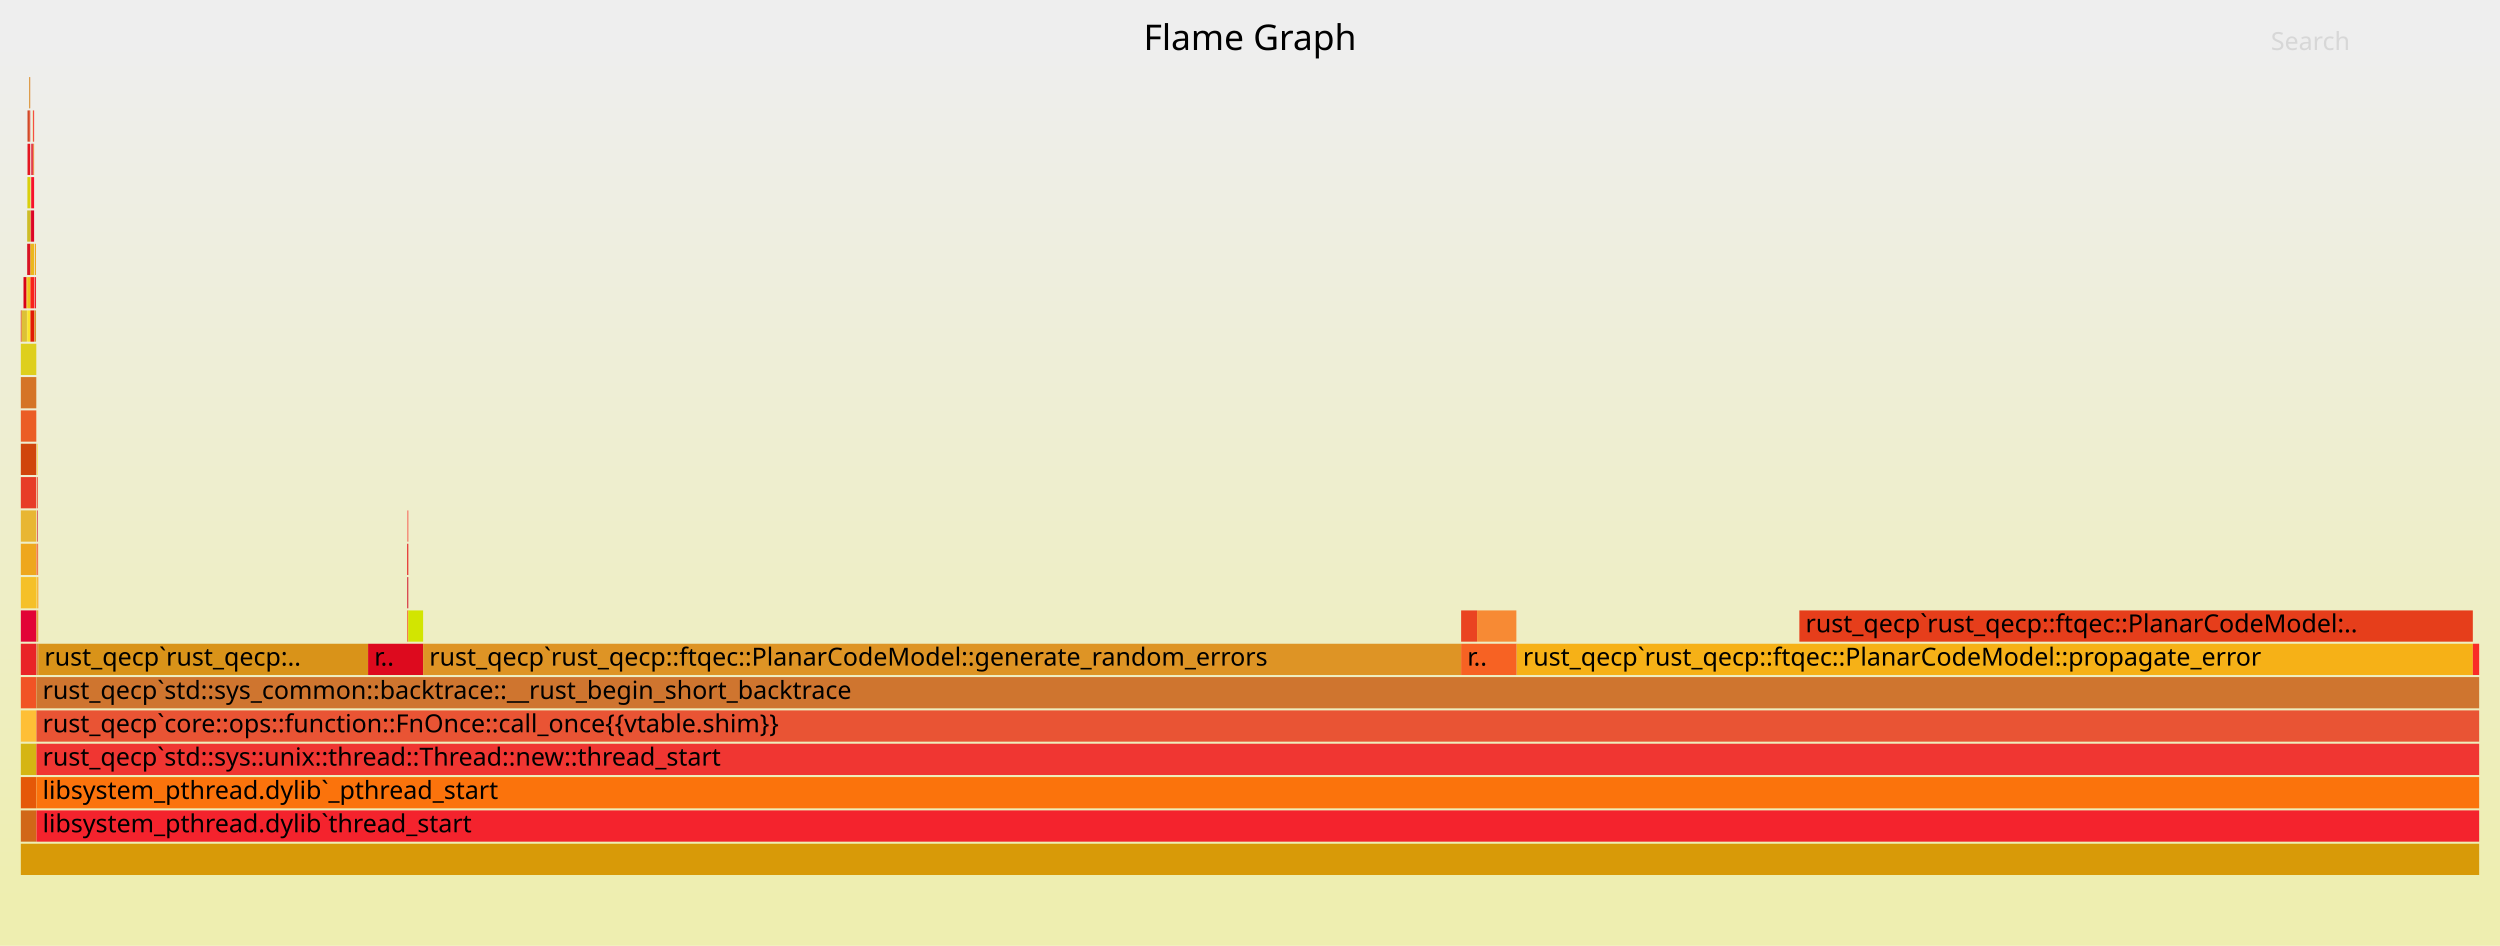
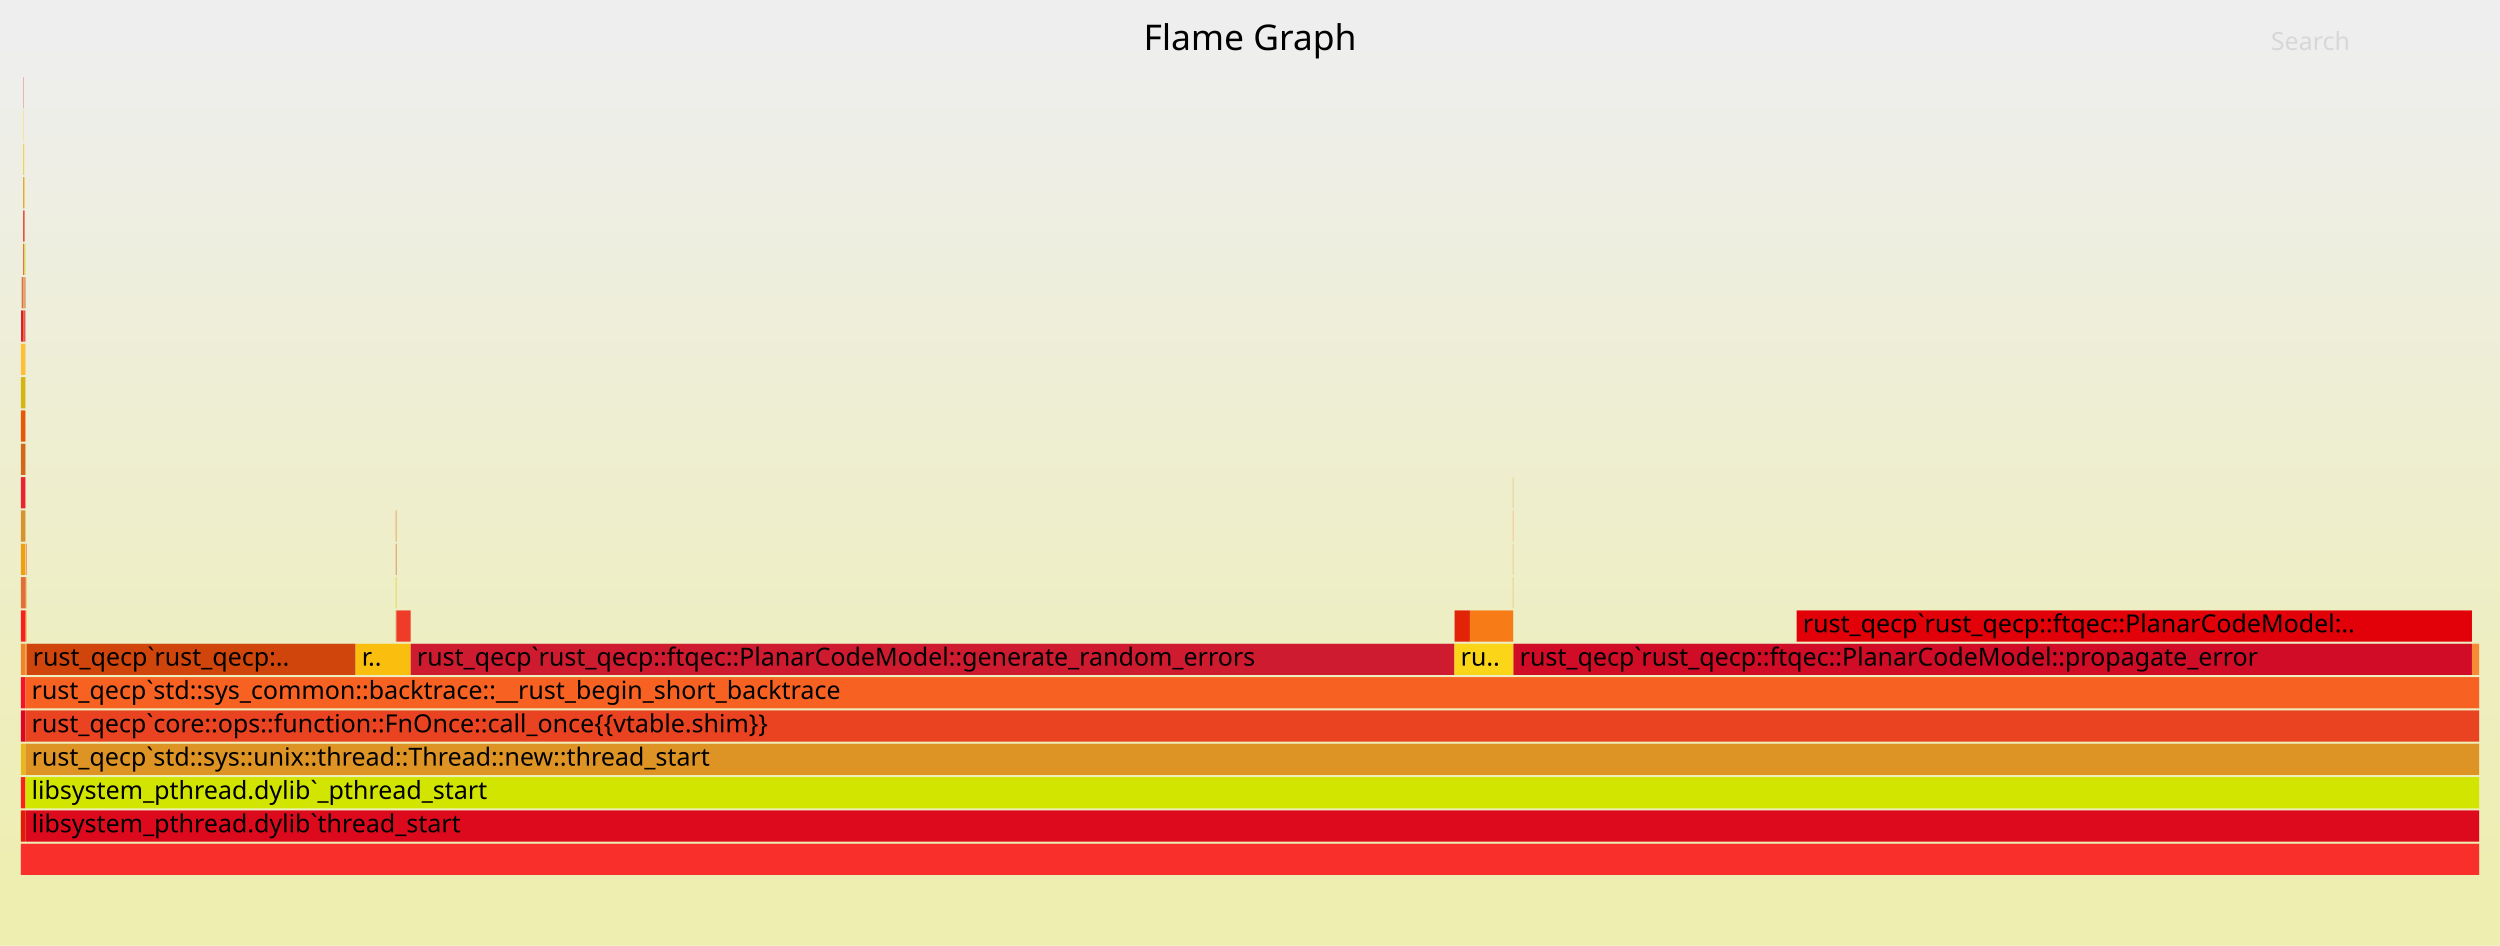
<svg xmlns="http://www.w3.org/2000/svg" xmlns:ns1="http://github.com/jonhoo/inferno" version="1.1" width="1200" height="454" viewBox="0 0 1200 454">
  <defs>
    <linearGradient id="background" y1="0" y2="1" x1="0" x2="0">
      <stop stop-color="#eeeeee" offset="5%" />
      <stop stop-color="#eeeeb0" offset="95%" />
    </linearGradient>
  </defs>
  <style type="text/css">
text { font-family:"Verdana"; font-size:12px; fill:rgb(0,0,0); }
#title { text-anchor:middle; font-size:17px; }
#search { opacity:0.1; cursor:pointer; }
#search:hover, #search.show { opacity:1; }
#subtitle { text-anchor:middle; font-color:rgb(160,160,160); }
#unzoom { cursor:pointer; }
#frames &gt; *:hover { stroke:black; stroke-width:0.5; cursor:pointer; }
.hide { display:none; }
.parent { opacity:0.5; }
</style>
  <rect x="0" y="0" width="100%" height="454" fill="url(#background)" />
  <text id="title" x="50%" y="24.00">Flame Graph</text>
  <text id="details" x="10" y="437.00"> </text>
  <text id="unzoom" class="hide" x="10" y="24.00">Reset Zoom</text>
  <text id="search" x="1090" y="24.00">Search</text>
  <text id="matched" x="1090" y="437.00"> </text>
-   <svg id="frames" x="10" width="1180" total_samples="20197">
-     <g>
-       <rect x="0%" y="149" width="0.03%" height="15" fill="rgb(227,0,7)" ns1:x="0" ns1:w="6" />
-       <text x="0.25%" y="159.50" />
-     </g>
-     <g>
-       <rect x="0.109%" y="133" width="0.124%" height="15" fill="rgb(217,0,24)" ns1:x="22" ns1:w="25" />
-       <text x="0.359%" y="143.50" />
-     </g>
-     <g>
-       <rect x="0.03%" y="149" width="0.218%" height="15" fill="rgb(221,193,54)" ns1:x="6" ns1:w="44" />
-       <text x="0.28%" y="159.50" />
-     </g>
-     <g>
-       <rect x="0.233%" y="133" width="0.015%" height="15" fill="rgb(248,212,6)" ns1:x="47" ns1:w="3" />
-       <text x="0.483%" y="143.50" />
-     </g>
-     <g>
-       <rect x="0.272%" y="53" width="0.059%" height="15" fill="rgb(208,68,35)" ns1:x="55" ns1:w="12" />
-       <text x="0.522%" y="63.50" />
-     </g>
-     <g>
-       <rect x="0.332%" y="53" width="0.02%" height="15" fill="rgb(232,128,0)" ns1:x="67" ns1:w="4" />
-       <text x="0.582%" y="63.50" />
-     </g>
-     <g>
-       <rect x="0.332%" y="37" width="0.02%" height="15" fill="rgb(207,160,47)" ns1:x="67" ns1:w="4" />
-       <text x="0.582%" y="47.50" />
-     </g>
-     <g>
-       <rect x="0.272%" y="69" width="0.109%" height="15" fill="rgb(228,23,34)" ns1:x="55" ns1:w="22" />
-       <text x="0.522%" y="79.50" />
-     </g>
-     <g>
-       <rect x="0.351%" y="53" width="0.03%" height="15" fill="rgb(218,30,26)" ns1:x="71" ns1:w="6" />
-       <text x="0.602%" y="63.50" />
-     </g>
-     <g>
-       <rect x="0.351%" y="37" width="0.03%" height="15" fill="rgb(220,122,19)" ns1:x="71" ns1:w="6" />
-       <text x="0.602%" y="47.50" />
-     </g>
-     <g>
-       <rect x="0.258%" y="149" width="0.134%" height="15" fill="rgb(250,228,42)" ns1:x="52" ns1:w="27" />
-       <text x="0.507%" y="159.50" />
-     </g>
-     <g>
-       <rect x="0.258%" y="133" width="0.134%" height="15" fill="rgb(240,193,28)" ns1:x="52" ns1:w="27" />
-       <text x="0.507%" y="143.50" />
-     </g>
-     <g>
-       <rect x="0.258%" y="117" width="0.134%" height="15" fill="rgb(216,20,37)" ns1:x="52" ns1:w="27" />
-       <text x="0.507%" y="127.50" />
-     </g>
-     <g>
-       <rect x="0.258%" y="101" width="0.134%" height="15" fill="rgb(206,188,39)" ns1:x="52" ns1:w="27" />
-       <text x="0.507%" y="111.50" />
-     </g>
-     <g>
-       <rect x="0.267%" y="85" width="0.124%" height="15" fill="rgb(217,207,13)" ns1:x="54" ns1:w="25" />
-       <text x="0.517%" y="95.50" />
-     </g>
-     <g>
-       <rect x="0.391%" y="101" width="0.015%" height="15" fill="rgb(231,73,38)" ns1:x="79" ns1:w="3" />
-       <text x="0.641%" y="111.50" />
-     </g>
-     <g>
-       <rect x="0.426%" y="69" width="0.059%" height="15" fill="rgb(225,20,46)" ns1:x="86" ns1:w="12" />
-       <text x="0.676%" y="79.50" />
-     </g>
-     <g>
-       <rect x="0.485%" y="69" width="0.02%" height="15" fill="rgb(210,31,41)" ns1:x="98" ns1:w="4" />
-       <text x="0.735%" y="79.50" />
-     </g>
-     <g>
-       <rect x="0.485%" y="53" width="0.02%" height="15" fill="rgb(221,200,47)" ns1:x="98" ns1:w="4" />
-       <text x="0.735%" y="63.50" />
-     </g>
-     <g>
-       <rect x="0.391%" y="149" width="0.148%" height="15" fill="rgb(226,26,5)" ns1:x="79" ns1:w="30" />
-       <text x="0.641%" y="159.50" />
-     </g>
-     <g>
-       <rect x="0.391%" y="133" width="0.148%" height="15" fill="rgb(249,33,26)" ns1:x="79" ns1:w="30" />
-       <text x="0.641%" y="143.50" />
-     </g>
-     <g>
-       <rect x="0.391%" y="117" width="0.148%" height="15" fill="rgb(235,183,28)" ns1:x="79" ns1:w="30" />
-       <text x="0.641%" y="127.50" />
-     </g>
-     <g>
-       <rect x="0.416%" y="101" width="0.124%" height="15" fill="rgb(221,5,38)" ns1:x="84" ns1:w="25" />
-       <text x="0.666%" y="111.50" />
-     </g>
-     <g>
-       <rect x="0.421%" y="85" width="0.119%" height="15" fill="rgb(247,18,42)" ns1:x="85" ns1:w="24" />
-       <text x="0.671%" y="95.50" />
-     </g>
-     <g>
-       <rect x="0.505%" y="69" width="0.035%" height="15" fill="rgb(241,131,45)" ns1:x="102" ns1:w="7" />
-       <text x="0.755%" y="79.50" />
-     </g>
-     <g>
-       <rect x="0.505%" y="53" width="0.035%" height="15" fill="rgb(249,31,29)" ns1:x="102" ns1:w="7" />
-       <text x="0.755%" y="63.50" />
-     </g>
-     <g>
-       <rect x="0.54%" y="149" width="0.015%" height="15" fill="rgb(225,111,53)" ns1:x="109" ns1:w="3" />
-       <text x="0.79%" y="159.50" />
-     </g>
-     <g>
-       <rect x="0.569%" y="117" width="0.045%" height="15" fill="rgb(238,160,17)" ns1:x="115" ns1:w="9" />
-       <text x="0.819%" y="127.50" />
-     </g>
-     <g>
-       <rect x="0.554%" y="149" width="0.064%" height="15" fill="rgb(214,148,48)" ns1:x="112" ns1:w="13" />
-       <text x="0.804%" y="159.50" />
-     </g>
-     <g>
-       <rect x="0.559%" y="133" width="0.059%" height="15" fill="rgb(232,36,49)" ns1:x="113" ns1:w="12" />
-       <text x="0.809%" y="143.50" />
-     </g>
-     <g>
-       <rect x="0%" y="389" width="0.629%" height="15" fill="rgb(209,103,24)" ns1:x="0" ns1:w="127" />
+   <svg id="frames" x="10" width="1180" total_samples="60444">
+     <g>
+       <rect x="0.04%" y="133" width="0.031%" height="15" fill="rgb(227,0,7)" ns1:x="24" ns1:w="19" />
+       <text x="0.29%" y="143.50" />
+     </g>
+     <g>
+       <rect x="0.012%" y="149" width="0.071%" height="15" fill="rgb(217,0,24)" ns1:x="7" ns1:w="43" />
+       <text x="0.262%" y="159.50" />
+     </g>
+     <g>
+       <rect x="0.089%" y="69" width="0.026%" height="15" fill="rgb(221,193,54)" ns1:x="54" ns1:w="16" />
+       <text x="0.339%" y="79.50" />
+     </g>
+     <g>
+       <rect x="0.103%" y="53" width="0.013%" height="15" fill="rgb(248,212,6)" ns1:x="62" ns1:w="8" />
+       <text x="0.353%" y="63.50" />
+     </g>
+     <g>
+       <rect x="0.103%" y="37" width="0.013%" height="15" fill="rgb(208,68,35)" ns1:x="62" ns1:w="8" />
+       <text x="0.353%" y="47.50" />
+     </g>
+     <g>
+       <rect x="0.088%" y="149" width="0.03%" height="15" fill="rgb(232,128,0)" ns1:x="53" ns1:w="18" />
+       <text x="0.338%" y="159.50" />
+     </g>
+     <g>
+       <rect x="0.088%" y="133" width="0.03%" height="15" fill="rgb(207,160,47)" ns1:x="53" ns1:w="18" />
+       <text x="0.338%" y="143.50" />
+     </g>
+     <g>
+       <rect x="0.088%" y="117" width="0.03%" height="15" fill="rgb(228,23,34)" ns1:x="53" ns1:w="18" />
+       <text x="0.338%" y="127.50" />
+     </g>
+     <g>
+       <rect x="0.088%" y="101" width="0.03%" height="15" fill="rgb(218,30,26)" ns1:x="53" ns1:w="18" />
+       <text x="0.338%" y="111.50" />
+     </g>
+     <g>
+       <rect x="0.089%" y="85" width="0.028%" height="15" fill="rgb(220,122,19)" ns1:x="54" ns1:w="17" />
+       <text x="0.339%" y="95.50" />
+     </g>
+     <g>
+       <rect x="0.122%" y="69" width="0.017%" height="15" fill="rgb(250,228,42)" ns1:x="74" ns1:w="10" />
+       <text x="0.372%" y="79.50" />
+     </g>
+     <g>
+       <rect x="0.122%" y="85" width="0.03%" height="15" fill="rgb(240,193,28)" ns1:x="74" ns1:w="18" />
+       <text x="0.372%" y="95.50" />
+     </g>
+     <g>
+       <rect x="0.117%" y="149" width="0.036%" height="15" fill="rgb(216,20,37)" ns1:x="71" ns1:w="22" />
+       <text x="0.367%" y="159.50" />
+     </g>
+     <g>
+       <rect x="0.117%" y="133" width="0.036%" height="15" fill="rgb(206,188,39)" ns1:x="71" ns1:w="22" />
+       <text x="0.367%" y="143.50" />
+     </g>
+     <g>
+       <rect x="0.117%" y="117" width="0.036%" height="15" fill="rgb(217,207,13)" ns1:x="71" ns1:w="22" />
+       <text x="0.367%" y="127.50" />
+     </g>
+     <g>
+       <rect x="0.122%" y="101" width="0.031%" height="15" fill="rgb(231,73,38)" ns1:x="74" ns1:w="19" />
+       <text x="0.372%" y="111.50" />
+     </g>
+     <g>
+       <rect x="0.161%" y="149" width="0.021%" height="15" fill="rgb(225,20,46)" ns1:x="97" ns1:w="13" />
+       <text x="0.41%" y="159.50" />
+     </g>
+     <g>
+       <rect x="0.161%" y="133" width="0.021%" height="15" fill="rgb(210,31,41)" ns1:x="97" ns1:w="13" />
+       <text x="0.41%" y="143.50" />
+     </g>
+     <g>
+       <rect x="0.164%" y="117" width="0.018%" height="15" fill="rgb(221,200,47)" ns1:x="99" ns1:w="11" />
+       <text x="0.414%" y="127.50" />
+     </g>
+     <g>
+       <rect x="0%" y="389" width="0.187%" height="15" fill="rgb(226,26,5)" ns1:x="0" ns1:w="113" />
      <text x="0.25%" y="399.50" />
    </g>
    <g>
-       <rect x="0%" y="373" width="0.629%" height="15" fill="rgb(229,88,8)" ns1:x="0" ns1:w="127" />
-       <text x="0.25%" y="383.50" />
-     </g>
-     <g>
-       <rect x="0%" y="357" width="0.629%" height="15" fill="rgb(213,181,19)" ns1:x="0" ns1:w="127" />
-       <text x="0.25%" y="367.50" />
-     </g>
-     <g>
-       <rect x="0%" y="341" width="0.629%" height="15" fill="rgb(254,191,54)" ns1:x="0" ns1:w="127" />
-       <text x="0.25%" y="351.50" />
-     </g>
-     <g>
-       <rect x="0%" y="325" width="0.629%" height="15" fill="rgb(241,83,37)" ns1:x="0" ns1:w="127" />
-       <text x="0.25%" y="335.50" />
-     </g>
-     <g>
-       <rect x="0%" y="309" width="0.629%" height="15" fill="rgb(233,36,39)" ns1:x="0" ns1:w="127" />
-       <text x="0.25%" y="319.50" />
-     </g>
-     <g>
-       <rect x="0%" y="293" width="0.629%" height="15" fill="rgb(226,3,54)" ns1:x="0" ns1:w="127" />
-       <text x="0.25%" y="303.50" />
-     </g>
-     <g>
-       <rect x="0%" y="277" width="0.629%" height="15" fill="rgb(245,192,40)" ns1:x="0" ns1:w="127" />
-       <text x="0.25%" y="287.50" />
-     </g>
-     <g>
-       <rect x="0%" y="261" width="0.629%" height="15" fill="rgb(238,167,29)" ns1:x="0" ns1:w="127" />
-       <text x="0.25%" y="271.50" />
-     </g>
-     <g>
-       <rect x="0%" y="245" width="0.629%" height="15" fill="rgb(232,182,51)" ns1:x="0" ns1:w="127" />
-       <text x="0.25%" y="255.50" />
-     </g>
-     <g>
-       <rect x="0%" y="229" width="0.629%" height="15" fill="rgb(231,60,39)" ns1:x="0" ns1:w="127" />
-       <text x="0.25%" y="239.50" />
-     </g>
-     <g>
-       <rect x="0%" y="213" width="0.629%" height="15" fill="rgb(208,69,12)" ns1:x="0" ns1:w="127" />
-       <text x="0.25%" y="223.50" />
-     </g>
-     <g>
-       <rect x="0%" y="197" width="0.629%" height="15" fill="rgb(235,93,37)" ns1:x="0" ns1:w="127" />
-       <text x="0.25%" y="207.50" />
-     </g>
-     <g>
-       <rect x="0%" y="181" width="0.629%" height="15" fill="rgb(213,116,39)" ns1:x="0" ns1:w="127" />
-       <text x="0.25%" y="191.50" />
-     </g>
-     <g>
-       <rect x="0%" y="165" width="0.629%" height="15" fill="rgb(222,207,29)" ns1:x="0" ns1:w="127" />
-       <text x="0.25%" y="175.50" />
-     </g>
-     <g>
-       <rect x="0.644%" y="309" width="0.04%" height="15" fill="rgb(206,96,30)" ns1:x="130" ns1:w="8" />
-       <text x="0.894%" y="319.50" />
-     </g>
-     <g>
-       <rect x="0.644%" y="293" width="0.04%" height="15" fill="rgb(218,138,4)" ns1:x="130" ns1:w="8" />
-       <text x="0.894%" y="303.50" />
-     </g>
-     <g>
-       <rect x="0.644%" y="277" width="0.04%" height="15" fill="rgb(250,191,14)" ns1:x="130" ns1:w="8" />
-       <text x="0.894%" y="287.50" />
-     </g>
-     <g>
-       <rect x="0.644%" y="261" width="0.04%" height="15" fill="rgb(239,60,40)" ns1:x="130" ns1:w="8" />
-       <text x="0.894%" y="271.50" />
-     </g>
-     <g>
-       <rect x="0.658%" y="245" width="0.025%" height="15" fill="rgb(206,27,48)" ns1:x="133" ns1:w="5" />
-       <text x="0.908%" y="255.50" />
-     </g>
-     <g>
-       <rect x="0.658%" y="229" width="0.025%" height="15" fill="rgb(225,35,8)" ns1:x="133" ns1:w="5" />
-       <text x="0.908%" y="239.50" />
-     </g>
-     <g>
-       <rect x="0.663%" y="213" width="0.02%" height="15" fill="rgb(250,213,24)" ns1:x="134" ns1:w="4" />
-       <text x="0.913%" y="223.50" />
-     </g>
-     <g>
-       <rect x="0.688%" y="261" width="0.015%" height="15" fill="rgb(247,123,22)" ns1:x="139" ns1:w="3" />
-       <text x="0.938%" y="271.50" />
-     </g>
-     <g>
-       <rect x="0.683%" y="309" width="0.025%" height="15" fill="rgb(231,138,38)" ns1:x="138" ns1:w="5" />
-       <text x="0.933%" y="319.50" />
-     </g>
-     <g>
-       <rect x="0.683%" y="293" width="0.025%" height="15" fill="rgb(231,145,46)" ns1:x="138" ns1:w="5" />
-       <text x="0.933%" y="303.50" />
-     </g>
-     <g>
-       <rect x="0.688%" y="277" width="0.02%" height="15" fill="rgb(251,118,11)" ns1:x="139" ns1:w="4" />
-       <text x="0.938%" y="287.50" />
-     </g>
-     <g>
-       <rect x="0.708%" y="309" width="13.418%" height="15" fill="rgb(217,147,25)" ns1:x="143" ns1:w="2710" />
-       <text x="0.958%" y="319.50">rust_qecp`rust_qecp:..</text>
-     </g>
-     <g>
-       <rect x="15.72%" y="293" width="0.04%" height="15" fill="rgb(247,81,37)" ns1:x="3175" ns1:w="8" />
-       <text x="15.97%" y="303.50" />
-     </g>
-     <g>
-       <rect x="15.72%" y="277" width="0.04%" height="15" fill="rgb(209,12,38)" ns1:x="3175" ns1:w="8" />
-       <text x="15.97%" y="287.50" />
-     </g>
-     <g>
-       <rect x="15.72%" y="261" width="0.04%" height="15" fill="rgb(227,1,9)" ns1:x="3175" ns1:w="8" />
-       <text x="15.97%" y="271.50" />
-     </g>
-     <g>
-       <rect x="15.73%" y="245" width="0.03%" height="15" fill="rgb(248,47,43)" ns1:x="3177" ns1:w="6" />
-       <text x="15.98%" y="255.50" />
-     </g>
-     <g>
-       <rect x="14.126%" y="309" width="2.238%" height="15" fill="rgb(221,10,30)" ns1:x="2853" ns1:w="452" />
-       <text x="14.376%" y="319.50">r..</text>
-     </g>
-     <g>
-       <rect x="15.76%" y="293" width="0.604%" height="15" fill="rgb(210,229,1)" ns1:x="3183" ns1:w="122" />
-       <text x="16.01%" y="303.50" />
-     </g>
-     <g>
-       <rect x="16.364%" y="309" width="42.224%" height="15" fill="rgb(222,148,37)" ns1:x="3305" ns1:w="8528" />
-       <text x="16.614%" y="319.50">rust_qecp`rust_qecp::ftqec::PlanarCodeModel::generate_random_errors</text>
-     </g>
-     <g>
-       <rect x="58.588%" y="293" width="0.649%" height="15" fill="rgb(234,67,33)" ns1:x="11833" ns1:w="131" />
-       <text x="58.838%" y="303.50" />
-     </g>
-     <g>
-       <rect x="58.588%" y="309" width="2.248%" height="15" fill="rgb(247,98,35)" ns1:x="11833" ns1:w="454" />
-       <text x="58.838%" y="319.50">r..</text>
-     </g>
-     <g>
-       <rect x="59.236%" y="293" width="1.599%" height="15" fill="rgb(247,138,52)" ns1:x="11964" ns1:w="323" />
-       <text x="59.486%" y="303.50" />
-     </g>
-     <g>
-       <rect x="60.836%" y="309" width="0.015%" height="15" fill="rgb(213,79,30)" ns1:x="12287" ns1:w="3" />
-       <text x="61.086%" y="319.50" />
-     </g>
-     <g>
-       <rect x="60.851%" y="309" width="38.892%" height="15" fill="rgb(246,177,23)" ns1:x="12290" ns1:w="7855" />
-       <text x="61.101%" y="319.50">rust_qecp`rust_qecp::ftqec::PlanarCodeModel::propagate_error</text>
-     </g>
-     <g>
-       <rect x="72.347%" y="293" width="27.395%" height="15" fill="rgb(230,62,27)" ns1:x="14612" ns1:w="5533" />
-       <text x="72.597%" y="303.50">rust_qecp`rust_qecp::ftqec::PlanarCodeModel:..</text>
-     </g>
-     <g>
-       <rect x="0%" y="405" width="100%" height="15" fill="rgb(216,154,8)" ns1:x="0" ns1:w="20197" />
+       <rect x="0.002%" y="373" width="0.185%" height="15" fill="rgb(249,33,26)" ns1:x="1" ns1:w="112" />
+       <text x="0.252%" y="383.50" />
+     </g>
+     <g>
+       <rect x="0.002%" y="357" width="0.185%" height="15" fill="rgb(235,183,28)" ns1:x="1" ns1:w="112" />
+       <text x="0.252%" y="367.50" />
+     </g>
+     <g>
+       <rect x="0.002%" y="341" width="0.185%" height="15" fill="rgb(221,5,38)" ns1:x="1" ns1:w="112" />
+       <text x="0.252%" y="351.50" />
+     </g>
+     <g>
+       <rect x="0.002%" y="325" width="0.185%" height="15" fill="rgb(247,18,42)" ns1:x="1" ns1:w="112" />
+       <text x="0.252%" y="335.50" />
+     </g>
+     <g>
+       <rect x="0.002%" y="309" width="0.185%" height="15" fill="rgb(241,131,45)" ns1:x="1" ns1:w="112" />
+       <text x="0.252%" y="319.50" />
+     </g>
+     <g>
+       <rect x="0.002%" y="293" width="0.185%" height="15" fill="rgb(249,31,29)" ns1:x="1" ns1:w="112" />
+       <text x="0.252%" y="303.50" />
+     </g>
+     <g>
+       <rect x="0.002%" y="277" width="0.185%" height="15" fill="rgb(225,111,53)" ns1:x="1" ns1:w="112" />
+       <text x="0.252%" y="287.50" />
+     </g>
+     <g>
+       <rect x="0.002%" y="261" width="0.185%" height="15" fill="rgb(238,160,17)" ns1:x="1" ns1:w="112" />
+       <text x="0.252%" y="271.50" />
+     </g>
+     <g>
+       <rect x="0.002%" y="245" width="0.185%" height="15" fill="rgb(214,148,48)" ns1:x="1" ns1:w="112" />
+       <text x="0.252%" y="255.50" />
+     </g>
+     <g>
+       <rect x="0.002%" y="229" width="0.185%" height="15" fill="rgb(232,36,49)" ns1:x="1" ns1:w="112" />
+       <text x="0.252%" y="239.50" />
+     </g>
+     <g>
+       <rect x="0.002%" y="213" width="0.185%" height="15" fill="rgb(209,103,24)" ns1:x="1" ns1:w="112" />
+       <text x="0.252%" y="223.50" />
+     </g>
+     <g>
+       <rect x="0.002%" y="197" width="0.185%" height="15" fill="rgb(229,88,8)" ns1:x="1" ns1:w="112" />
+       <text x="0.252%" y="207.50" />
+     </g>
+     <g>
+       <rect x="0.002%" y="181" width="0.185%" height="15" fill="rgb(213,181,19)" ns1:x="1" ns1:w="112" />
+       <text x="0.252%" y="191.50" />
+     </g>
+     <g>
+       <rect x="0.003%" y="165" width="0.184%" height="15" fill="rgb(254,191,54)" ns1:x="2" ns1:w="111" />
+       <text x="0.253%" y="175.50" />
+     </g>
+     <g>
+       <rect x="0.192%" y="309" width="0.012%" height="15" fill="rgb(241,83,37)" ns1:x="116" ns1:w="7" />
+       <text x="0.442%" y="319.50" />
+     </g>
+     <g>
+       <rect x="0.192%" y="293" width="0.012%" height="15" fill="rgb(233,36,39)" ns1:x="116" ns1:w="7" />
+       <text x="0.442%" y="303.50" />
+     </g>
+     <g>
+       <rect x="0.192%" y="277" width="0.012%" height="15" fill="rgb(226,3,54)" ns1:x="116" ns1:w="7" />
+       <text x="0.442%" y="287.50" />
+     </g>
+     <g>
+       <rect x="0.203%" y="309" width="0.028%" height="15" fill="rgb(245,192,40)" ns1:x="123" ns1:w="17" />
+       <text x="0.454%" y="319.50" />
+     </g>
+     <g>
+       <rect x="0.205%" y="293" width="0.026%" height="15" fill="rgb(238,167,29)" ns1:x="124" ns1:w="16" />
+       <text x="0.455%" y="303.50" />
+     </g>
+     <g>
+       <rect x="0.205%" y="277" width="0.026%" height="15" fill="rgb(232,182,51)" ns1:x="124" ns1:w="16" />
+       <text x="0.455%" y="287.50" />
+     </g>
+     <g>
+       <rect x="0.213%" y="261" width="0.018%" height="15" fill="rgb(231,60,39)" ns1:x="129" ns1:w="11" />
+       <text x="0.463%" y="271.50" />
+     </g>
+     <g>
+       <rect x="0.232%" y="309" width="13.386%" height="15" fill="rgb(208,69,12)" ns1:x="140" ns1:w="8091" />
+       <text x="0.482%" y="319.50">rust_qecp`rust_qecp:..</text>
+     </g>
+     <g>
+       <rect x="15.254%" y="245" width="0.013%" height="15" fill="rgb(235,93,37)" ns1:x="9220" ns1:w="8" />
+       <text x="15.504%" y="255.50" />
+     </g>
+     <g>
+       <rect x="15.252%" y="293" width="0.026%" height="15" fill="rgb(213,116,39)" ns1:x="9219" ns1:w="16" />
+       <text x="15.502%" y="303.50" />
+     </g>
+     <g>
+       <rect x="15.252%" y="277" width="0.026%" height="15" fill="rgb(222,207,29)" ns1:x="9219" ns1:w="16" />
+       <text x="15.502%" y="287.50" />
+     </g>
+     <g>
+       <rect x="15.254%" y="261" width="0.025%" height="15" fill="rgb(206,96,30)" ns1:x="9220" ns1:w="15" />
+       <text x="15.504%" y="271.50" />
+     </g>
+     <g>
+       <rect x="15.267%" y="245" width="0.012%" height="15" fill="rgb(218,138,4)" ns1:x="9228" ns1:w="7" />
+       <text x="15.517%" y="255.50" />
+     </g>
+     <g>
+       <rect x="13.618%" y="309" width="2.24%" height="15" fill="rgb(250,191,14)" ns1:x="8231" ns1:w="1354" />
+       <text x="13.868%" y="319.50">r..</text>
+     </g>
+     <g>
+       <rect x="15.279%" y="293" width="0.579%" height="15" fill="rgb(239,60,40)" ns1:x="9235" ns1:w="350" />
+       <text x="15.529%" y="303.50" />
+     </g>
+     <g>
+       <rect x="15.858%" y="309" width="42.459%" height="15" fill="rgb(206,27,48)" ns1:x="9585" ns1:w="25664" />
+       <text x="16.108%" y="319.50">rust_qecp`rust_qecp::ftqec::PlanarCodeModel::generate_random_errors</text>
+     </g>
+     <g>
+       <rect x="58.322%" y="293" width="0.625%" height="15" fill="rgb(225,35,8)" ns1:x="35252" ns1:w="378" />
+       <text x="58.572%" y="303.50" />
+     </g>
+     <g>
+       <rect x="58.317%" y="309" width="2.391%" height="15" fill="rgb(250,213,24)" ns1:x="35249" ns1:w="1445" />
+       <text x="58.567%" y="319.50">ru..</text>
+     </g>
+     <g>
+       <rect x="58.947%" y="293" width="1.76%" height="15" fill="rgb(247,123,22)" ns1:x="35630" ns1:w="1064" />
+       <text x="59.197%" y="303.50" />
+     </g>
+     <g>
+       <rect x="60.694%" y="277" width="0.013%" height="15" fill="rgb(231,138,38)" ns1:x="36686" ns1:w="8" />
+       <text x="60.944%" y="287.50" />
+     </g>
+     <g>
+       <rect x="60.694%" y="261" width="0.013%" height="15" fill="rgb(231,145,46)" ns1:x="36686" ns1:w="8" />
+       <text x="60.944%" y="271.50" />
+     </g>
+     <g>
+       <rect x="60.694%" y="245" width="0.013%" height="15" fill="rgb(251,118,11)" ns1:x="36686" ns1:w="8" />
+       <text x="60.944%" y="255.50" />
+     </g>
+     <g>
+       <rect x="60.694%" y="229" width="0.013%" height="15" fill="rgb(217,147,25)" ns1:x="36686" ns1:w="8" />
+       <text x="60.944%" y="239.50" />
+     </g>
+     <g>
+       <rect x="60.707%" y="309" width="0.012%" height="15" fill="rgb(247,81,37)" ns1:x="36694" ns1:w="7" />
+       <text x="60.957%" y="319.50" />
+     </g>
+     <g>
+       <rect x="60.719%" y="309" width="38.988%" height="15" fill="rgb(209,12,38)" ns1:x="36701" ns1:w="23566" />
+       <text x="60.969%" y="319.50">rust_qecp`rust_qecp::ftqec::PlanarCodeModel::propagate_error</text>
+     </g>
+     <g>
+       <rect x="72.237%" y="293" width="27.47%" height="15" fill="rgb(227,1,9)" ns1:x="43663" ns1:w="16604" />
+       <text x="72.487%" y="303.50">rust_qecp`rust_qecp::ftqec::PlanarCodeModel:..</text>
+     </g>
+     <g>
+       <rect x="0%" y="405" width="100%" height="15" fill="rgb(248,47,43)" ns1:x="0" ns1:w="60444" />
      <text x="0.25%" y="415.50" />
    </g>
    <g>
-       <rect x="0.634%" y="389" width="99.366%" height="15" fill="rgb(244,35,45)" ns1:x="128" ns1:w="20069" />
-       <text x="0.884%" y="399.50">libsystem_pthread.dylib`thread_start</text>
-     </g>
-     <g>
-       <rect x="0.634%" y="373" width="99.366%" height="15" fill="rgb(251,115,12)" ns1:x="128" ns1:w="20069" />
-       <text x="0.884%" y="383.50">libsystem_pthread.dylib`_pthread_start</text>
-     </g>
-     <g>
-       <rect x="0.634%" y="357" width="99.366%" height="15" fill="rgb(240,54,50)" ns1:x="128" ns1:w="20069" />
-       <text x="0.884%" y="367.50">rust_qecp`std::sys::unix::thread::Thread::new::thread_start</text>
-     </g>
-     <g>
-       <rect x="0.634%" y="341" width="99.366%" height="15" fill="rgb(233,84,52)" ns1:x="128" ns1:w="20069" />
-       <text x="0.884%" y="351.50">rust_qecp`core::ops::function::FnOnce::call_once{{vtable.shim}}</text>
-     </g>
-     <g>
-       <rect x="0.634%" y="325" width="99.366%" height="15" fill="rgb(207,117,47)" ns1:x="128" ns1:w="20069" />
-       <text x="0.884%" y="335.50">rust_qecp`std::sys_common::backtrace::__rust_begin_short_backtrace</text>
-     </g>
-     <g>
-       <rect x="99.743%" y="309" width="0.258%" height="15" fill="rgb(249,43,39)" ns1:x="20145" ns1:w="52" />
-       <text x="99.993%" y="319.50" />
+       <rect x="0.187%" y="389" width="99.813%" height="15" fill="rgb(221,10,30)" ns1:x="113" ns1:w="60331" />
+       <text x="0.437%" y="399.50">libsystem_pthread.dylib`thread_start</text>
+     </g>
+     <g>
+       <rect x="0.187%" y="373" width="99.813%" height="15" fill="rgb(210,229,1)" ns1:x="113" ns1:w="60331" />
+       <text x="0.437%" y="383.50">libsystem_pthread.dylib`_pthread_start</text>
+     </g>
+     <g>
+       <rect x="0.187%" y="357" width="99.813%" height="15" fill="rgb(222,148,37)" ns1:x="113" ns1:w="60331" />
+       <text x="0.437%" y="367.50">rust_qecp`std::sys::unix::thread::Thread::new::thread_start</text>
+     </g>
+     <g>
+       <rect x="0.187%" y="341" width="99.813%" height="15" fill="rgb(234,67,33)" ns1:x="113" ns1:w="60331" />
+       <text x="0.437%" y="351.50">rust_qecp`core::ops::function::FnOnce::call_once{{vtable.shim}}</text>
+     </g>
+     <g>
+       <rect x="0.187%" y="325" width="99.813%" height="15" fill="rgb(247,98,35)" ns1:x="113" ns1:w="60331" />
+       <text x="0.437%" y="335.50">rust_qecp`std::sys_common::backtrace::__rust_begin_short_backtrace</text>
+     </g>
+     <g>
+       <rect x="99.707%" y="309" width="0.293%" height="15" fill="rgb(247,138,52)" ns1:x="60267" ns1:w="177" />
+       <text x="99.957%" y="319.50" />
    </g>
  </svg>
</svg>
